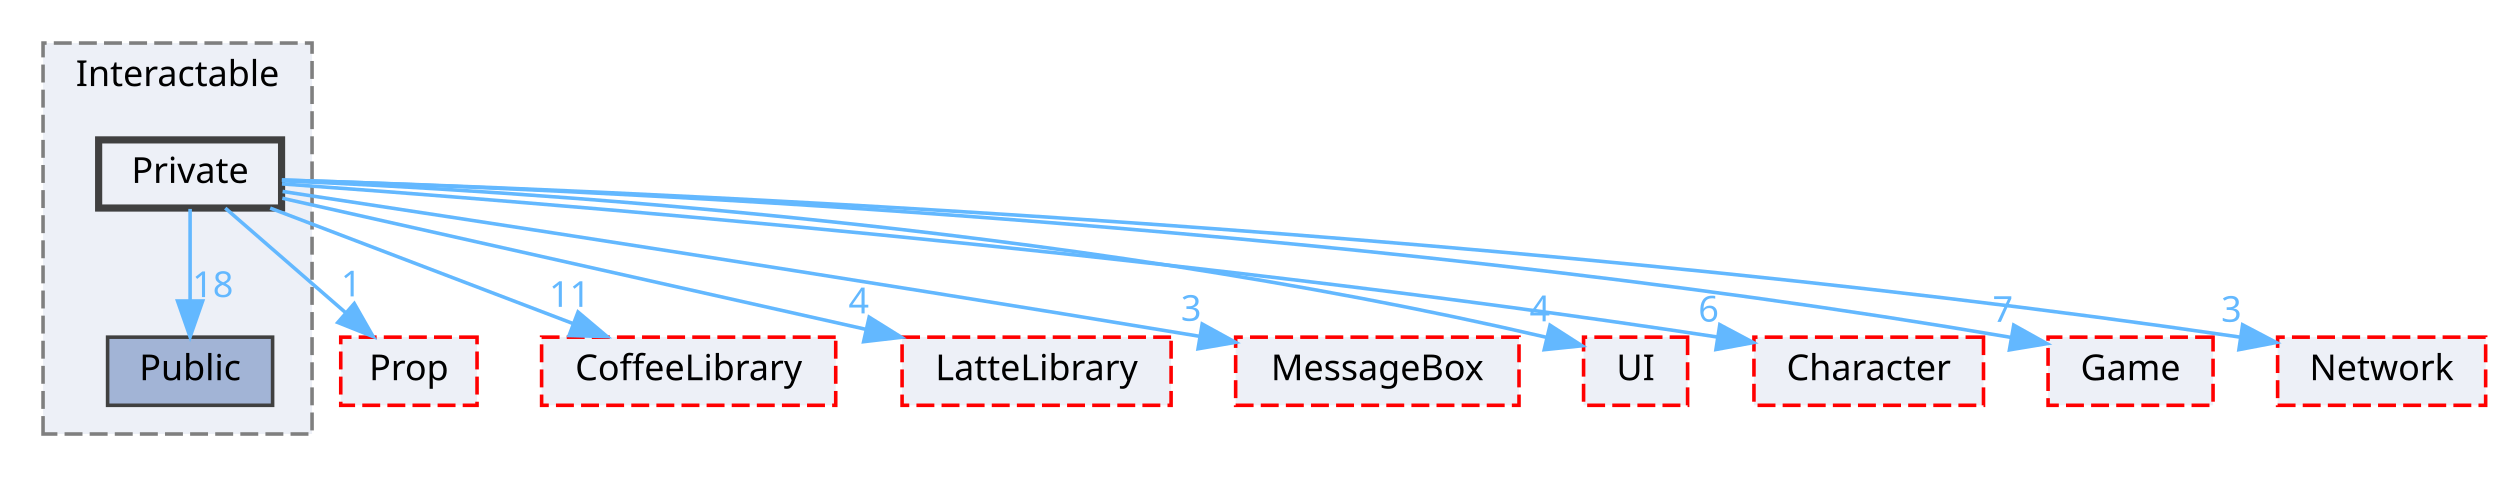
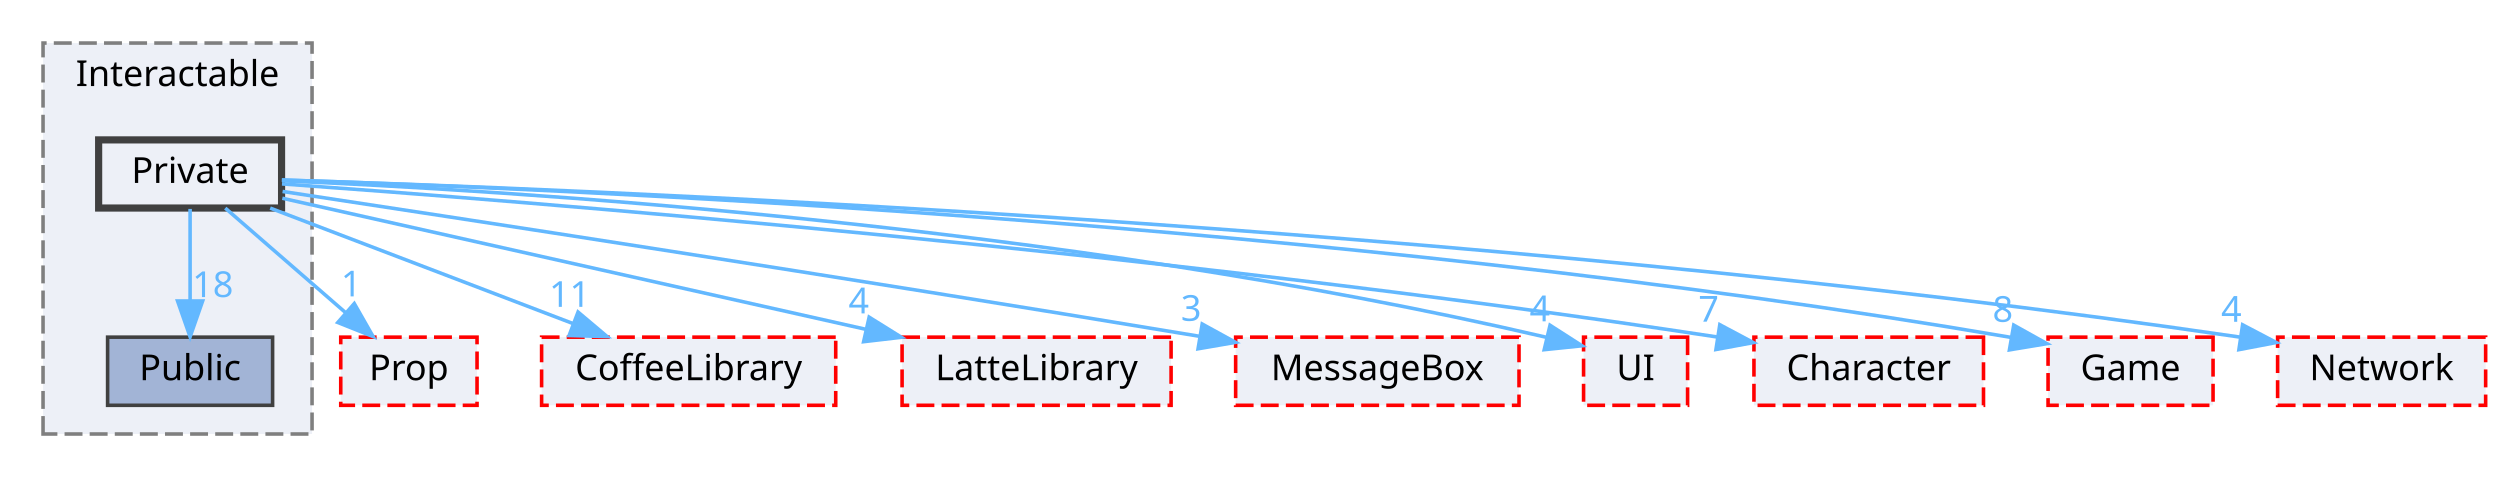
<svg xmlns="http://www.w3.org/2000/svg" xmlns:xlink="http://www.w3.org/1999/xlink" width="697pt" height="133pt" viewBox="0.00 0.00 697.00 133.00">
  <g id="graph0" class="graph" transform="scale(1 1) rotate(0) translate(4 129)">
    <g id="clust1" class="cluster">
      <g id="a_clust1">
        <a xlink:href="dir_b7459e4428712e32d7c860db6e401a05.html" target="_top" xlink:title="Interactable">
          <polygon fill="#edf0f7" stroke="#7f7f7f" stroke-dasharray="5,2" points="8,-8 8,-117 83,-117 83,-8 8,-8" />
          <text text-anchor="middle" x="45.5" y="-105" font-family="Malgun Gothic" font-size="10.00">Interactable</text>
        </a>
      </g>
    </g>
    <g id="node1" class="node">
      <g id="a_node1">
        <a xlink:href="dir_37565cbf0e4835105e22b7540e7cc414.html" target="_top" xlink:title="Public">
          <polygon fill="#a2b4d6" stroke="#404040" points="72,-35 26,-35 26,-16 72,-16 72,-35" />
          <text text-anchor="middle" x="49" y="-23" font-family="Malgun Gothic" font-size="10.00">Public</text>
        </a>
      </g>
    </g>
    <g id="node2" class="node">
      <g id="a_node2">
        <a xlink:href="dir_77257aedd361f850f8a01079e914567e.html" target="_top" xlink:title="Private">
          <polygon fill="#edf0f7" stroke="#404040" stroke-width="2" points="74.5,-90 23.5,-90 23.5,-71 74.5,-71 74.5,-90" />
          <text text-anchor="middle" x="49" y="-78" font-family="Malgun Gothic" font-size="10.00">Private</text>
        </a>
      </g>
    </g>
    <g id="edge3" class="edge">
      <g id="a_edge3">
        <a xlink:href="dir_000023_000040.html" target="_top">
          <path fill="none" stroke="#63b8ff" d="M49,-70.75C49,-63.8 49,-53.85 49,-45.13" />
          <polygon fill="#63b8ff" stroke="#63b8ff" points="52.5,-45.09 49,-35.09 45.5,-45.09 52.5,-45.09" />
        </a>
      </g>
      <g id="a_edge3-headlabel">
        <a xlink:href="dir_000023_000040.html" target="_top" xlink:title="18">
          <text text-anchor="middle" x="55.34" y="-46.18" font-family="Malgun Gothic" font-size="10.00" fill="#63b8ff">18</text>
        </a>
      </g>
    </g>
    <g id="node3" class="node">
      <g id="a_node3">
        <a xlink:href="dir_2268d321c547a1269f0f0801cfba1f77.html" target="_top" xlink:title="Prop">
          <polygon fill="#edf0f7" stroke="red" stroke-dasharray="5,2" points="129,-35 91,-35 91,-16 129,-16 129,-35" />
          <text text-anchor="middle" x="110" y="-23" font-family="Malgun Gothic" font-size="10.00">Prop</text>
        </a>
      </g>
    </g>
    <g id="edge1" class="edge">
      <g id="a_edge1">
        <a xlink:href="dir_000023_000030.html" target="_top">
          <path fill="none" stroke="#63b8ff" d="M58.8,-70.98C67.82,-63.15 81.41,-51.34 92.32,-41.86" />
          <polygon fill="#63b8ff" stroke="#63b8ff" points="94.77,-44.37 100.02,-35.17 90.18,-39.09 94.77,-44.37" />
        </a>
      </g>
      <g id="a_edge1-headlabel">
        <a xlink:href="dir_000023_000030.html" target="_top" xlink:title="1">
          <text text-anchor="middle" x="93.92" y="-46.37" font-family="Malgun Gothic" font-size="10.00" fill="#63b8ff">1</text>
        </a>
      </g>
    </g>
    <g id="node4" class="node">
      <g id="a_node4">
        <a xlink:href="dir_2270f6753238979635db772f09123181.html" target="_top" xlink:title="CoffeeLibrary">
          <polygon fill="#edf0f7" stroke="red" stroke-dasharray="5,2" points="229,-35 147,-35 147,-16 229,-16 229,-35" />
          <text text-anchor="middle" x="188" y="-23" font-family="Malgun Gothic" font-size="10.00">CoffeeLibrary</text>
        </a>
      </g>
    </g>
    <g id="edge2" class="edge">
      <g id="a_edge2">
        <a xlink:href="dir_000023_000003.html" target="_top">
          <path fill="none" stroke="#63b8ff" d="M71.33,-70.98C94.2,-62.27 129.96,-48.63 155.86,-38.75" />
          <polygon fill="#63b8ff" stroke="#63b8ff" points="157.16,-42 165.26,-35.17 154.67,-35.46 157.16,-42" />
        </a>
      </g>
      <g id="a_edge2-headlabel">
        <a xlink:href="dir_000023_000003.html" target="_top" xlink:title="11">
          <text text-anchor="middle" x="154.82" y="-43.44" font-family="Malgun Gothic" font-size="10.00" fill="#63b8ff">11</text>
        </a>
      </g>
    </g>
    <g id="node5" class="node">
      <g id="a_node5">
        <a xlink:href="dir_399370037b6f5ff6b0840148d18ec8d9.html" target="_top" xlink:title="LatteLibrary">
          <polygon fill="#edf0f7" stroke="red" stroke-dasharray="5,2" points="322.5,-35 247.5,-35 247.5,-16 322.5,-16 322.5,-35" />
          <text text-anchor="middle" x="285" y="-23" font-family="Malgun Gothic" font-size="10.00">LatteLibrary</text>
        </a>
      </g>
    </g>
    <g id="edge4" class="edge">
      <g id="a_edge4">
        <a xlink:href="dir_000023_000009.html" target="_top">
          <path fill="none" stroke="#63b8ff" d="M74.71,-73.73C113.63,-64.99 188.18,-48.24 237.24,-37.22" />
          <polygon fill="#63b8ff" stroke="#63b8ff" points="238.32,-40.57 247.31,-34.97 236.78,-33.74 238.32,-40.57" />
        </a>
      </g>
      <g id="a_edge4-headlabel">
        <a xlink:href="dir_000023_000009.html" target="_top" xlink:title="4">
          <text text-anchor="middle" x="235.43" y="-41.63" font-family="Malgun Gothic" font-size="10.00" fill="#63b8ff">4</text>
        </a>
      </g>
    </g>
    <g id="node6" class="node">
      <g id="a_node6">
        <a xlink:href="dir_47ae9c23f27029060c39af29b069b73d.html" target="_top" xlink:title="MessageBox">
          <polygon fill="#edf0f7" stroke="red" stroke-dasharray="5,2" points="419.5,-35 340.5,-35 340.5,-16 419.5,-16 419.5,-35" />
          <text text-anchor="middle" x="380" y="-23" font-family="Malgun Gothic" font-size="10.00">MessageBox</text>
        </a>
      </g>
    </g>
    <g id="edge5" class="edge">
      <g id="a_edge5">
        <a xlink:href="dir_000023_000011.html" target="_top">
          <path fill="none" stroke="#63b8ff" d="M74.78,-75.62C122.95,-68.32 230.12,-51.93 330.46,-35.23" />
          <polygon fill="#63b8ff" stroke="#63b8ff" points="331.17,-38.66 340.46,-33.56 330.02,-31.76 331.17,-38.66" />
        </a>
      </g>
      <g id="a_edge5-headlabel">
        <a xlink:href="dir_000023_000011.html" target="_top" xlink:title="3">
          <text text-anchor="middle" x="328.09" y="-39.55" font-family="Malgun Gothic" font-size="10.00" fill="#63b8ff">3</text>
        </a>
      </g>
    </g>
    <g id="node7" class="node">
      <g id="a_node7">
        <a xlink:href="dir_55b064ed9f704d76d3805f2fda876350.html" target="_top" xlink:title="UI">
          <polygon fill="#edf0f7" stroke="red" stroke-dasharray="5,2" points="466.5,-35 437.5,-35 437.5,-16 466.5,-16 466.5,-35" />
          <text text-anchor="middle" x="452" y="-23" font-family="Malgun Gothic" font-size="10.00">UI</text>
        </a>
      </g>
    </g>
    <g id="edge6" class="edge">
      <g id="a_edge6">
        <a xlink:href="dir_000023_000049.html" target="_top">
          <path fill="none" stroke="#63b8ff" d="M74.71,-78.59C135.11,-76.01 290.68,-66.8 427.26,-34.93" />
          <polygon fill="#63b8ff" stroke="#63b8ff" points="428.15,-38.32 437.06,-32.6 426.53,-31.51 428.15,-38.32" />
        </a>
      </g>
      <g id="a_edge6-headlabel">
        <a xlink:href="dir_000023_000049.html" target="_top" xlink:title="4">
          <text text-anchor="middle" x="425.31" y="-39.42" font-family="Malgun Gothic" font-size="10.00" fill="#63b8ff">4</text>
        </a>
      </g>
    </g>
    <g id="node8" class="node">
      <g id="a_node8">
        <a xlink:href="dir_71a9f6b769ee24fe8598c19ea2d70480.html" target="_top" xlink:title="Character">
          <polygon fill="#edf0f7" stroke="red" stroke-dasharray="5,2" points="549,-35 485,-35 485,-16 549,-16 549,-35" />
          <text text-anchor="middle" x="517" y="-23" font-family="Malgun Gothic" font-size="10.00">Character</text>
        </a>
      </g>
    </g>
    <g id="edge7" class="edge">
      <g id="a_edge7">
        <a xlink:href="dir_000023_000002.html" target="_top">
          <path fill="none" stroke="#63b8ff" d="M74.62,-77.73C139.77,-73.05 317.17,-59.1 474.94,-35.02" />
          <polygon fill="#63b8ff" stroke="#63b8ff" points="475.48,-38.47 484.83,-33.49 474.41,-31.56 475.48,-38.47" />
        </a>
      </g>
      <g id="a_edge7-headlabel">
-         <a xlink:href="dir_000023_000002.html" target="_top" xlink:title="6">
-           <text text-anchor="middle" x="472.36" y="-39.33" font-family="Malgun Gothic" font-size="10.00" fill="#63b8ff">6</text>
+         <a xlink:href="dir_000023_000002.html" target="_top" xlink:title="7">
+           <text text-anchor="middle" x="472.36" y="-39.33" font-family="Malgun Gothic" font-size="10.00" fill="#63b8ff">7</text>
        </a>
      </g>
    </g>
    <g id="node9" class="node">
      <g id="a_node9">
        <a xlink:href="dir_7fb5e64dcba5cad56d11a2ce531d1e7a.html" target="_top" xlink:title="Game">
          <polygon fill="#edf0f7" stroke="red" stroke-dasharray="5,2" points="613,-35 567,-35 567,-16 613,-16 613,-35" />
          <text text-anchor="middle" x="590" y="-23" font-family="Malgun Gothic" font-size="10.00">Game</text>
        </a>
      </g>
    </g>
    <g id="edge8" class="edge">
      <g id="a_edge8">
        <a xlink:href="dir_000023_000007.html" target="_top">
          <path fill="none" stroke="#63b8ff" d="M74.62,-78.82C148.27,-76.54 366.87,-67.46 556.8,-34.91" />
          <polygon fill="#63b8ff" stroke="#63b8ff" points="557.43,-38.35 566.68,-33.19 556.23,-31.46 557.43,-38.35" />
        </a>
      </g>
      <g id="a_edge8-headlabel">
-         <a xlink:href="dir_000023_000007.html" target="_top" xlink:title="7">
-           <text text-anchor="middle" x="554.38" y="-39.27" font-family="Malgun Gothic" font-size="10.00" fill="#63b8ff">7</text>
+         <a xlink:href="dir_000023_000007.html" target="_top" xlink:title="8">
+           <text text-anchor="middle" x="554.38" y="-39.27" font-family="Malgun Gothic" font-size="10.00" fill="#63b8ff">8</text>
        </a>
      </g>
    </g>
    <g id="node10" class="node">
      <g id="a_node10">
        <a xlink:href="dir_db6231b890a14ef22abfc7e4cac87d3d.html" target="_top" xlink:title="Network">
          <polygon fill="#edf0f7" stroke="red" stroke-dasharray="5,2" points="689,-35 631,-35 631,-16 689,-16 689,-35" />
          <text text-anchor="middle" x="660" y="-23" font-family="Malgun Gothic" font-size="10.00">Network</text>
        </a>
      </g>
    </g>
    <g id="edge9" class="edge">
      <g id="a_edge9">
        <a xlink:href="dir_000023_000012.html" target="_top">
          <path fill="none" stroke="#63b8ff" d="M74.56,-78.81C154.1,-76.4 404.33,-66.77 620.67,-34.99" />
          <polygon fill="#63b8ff" stroke="#63b8ff" points="621.24,-38.44 630.62,-33.51 620.21,-31.52 621.24,-38.44" />
        </a>
      </g>
      <g id="a_edge9-headlabel">
-         <a xlink:href="dir_000023_000012.html" target="_top" xlink:title="3">
-           <text text-anchor="middle" x="618.11" y="-39.28" font-family="Malgun Gothic" font-size="10.00" fill="#63b8ff">3</text>
+         <a xlink:href="dir_000023_000012.html" target="_top" xlink:title="4">
+           <text text-anchor="middle" x="618.11" y="-39.28" font-family="Malgun Gothic" font-size="10.00" fill="#63b8ff">4</text>
        </a>
      </g>
    </g>
  </g>
</svg>
